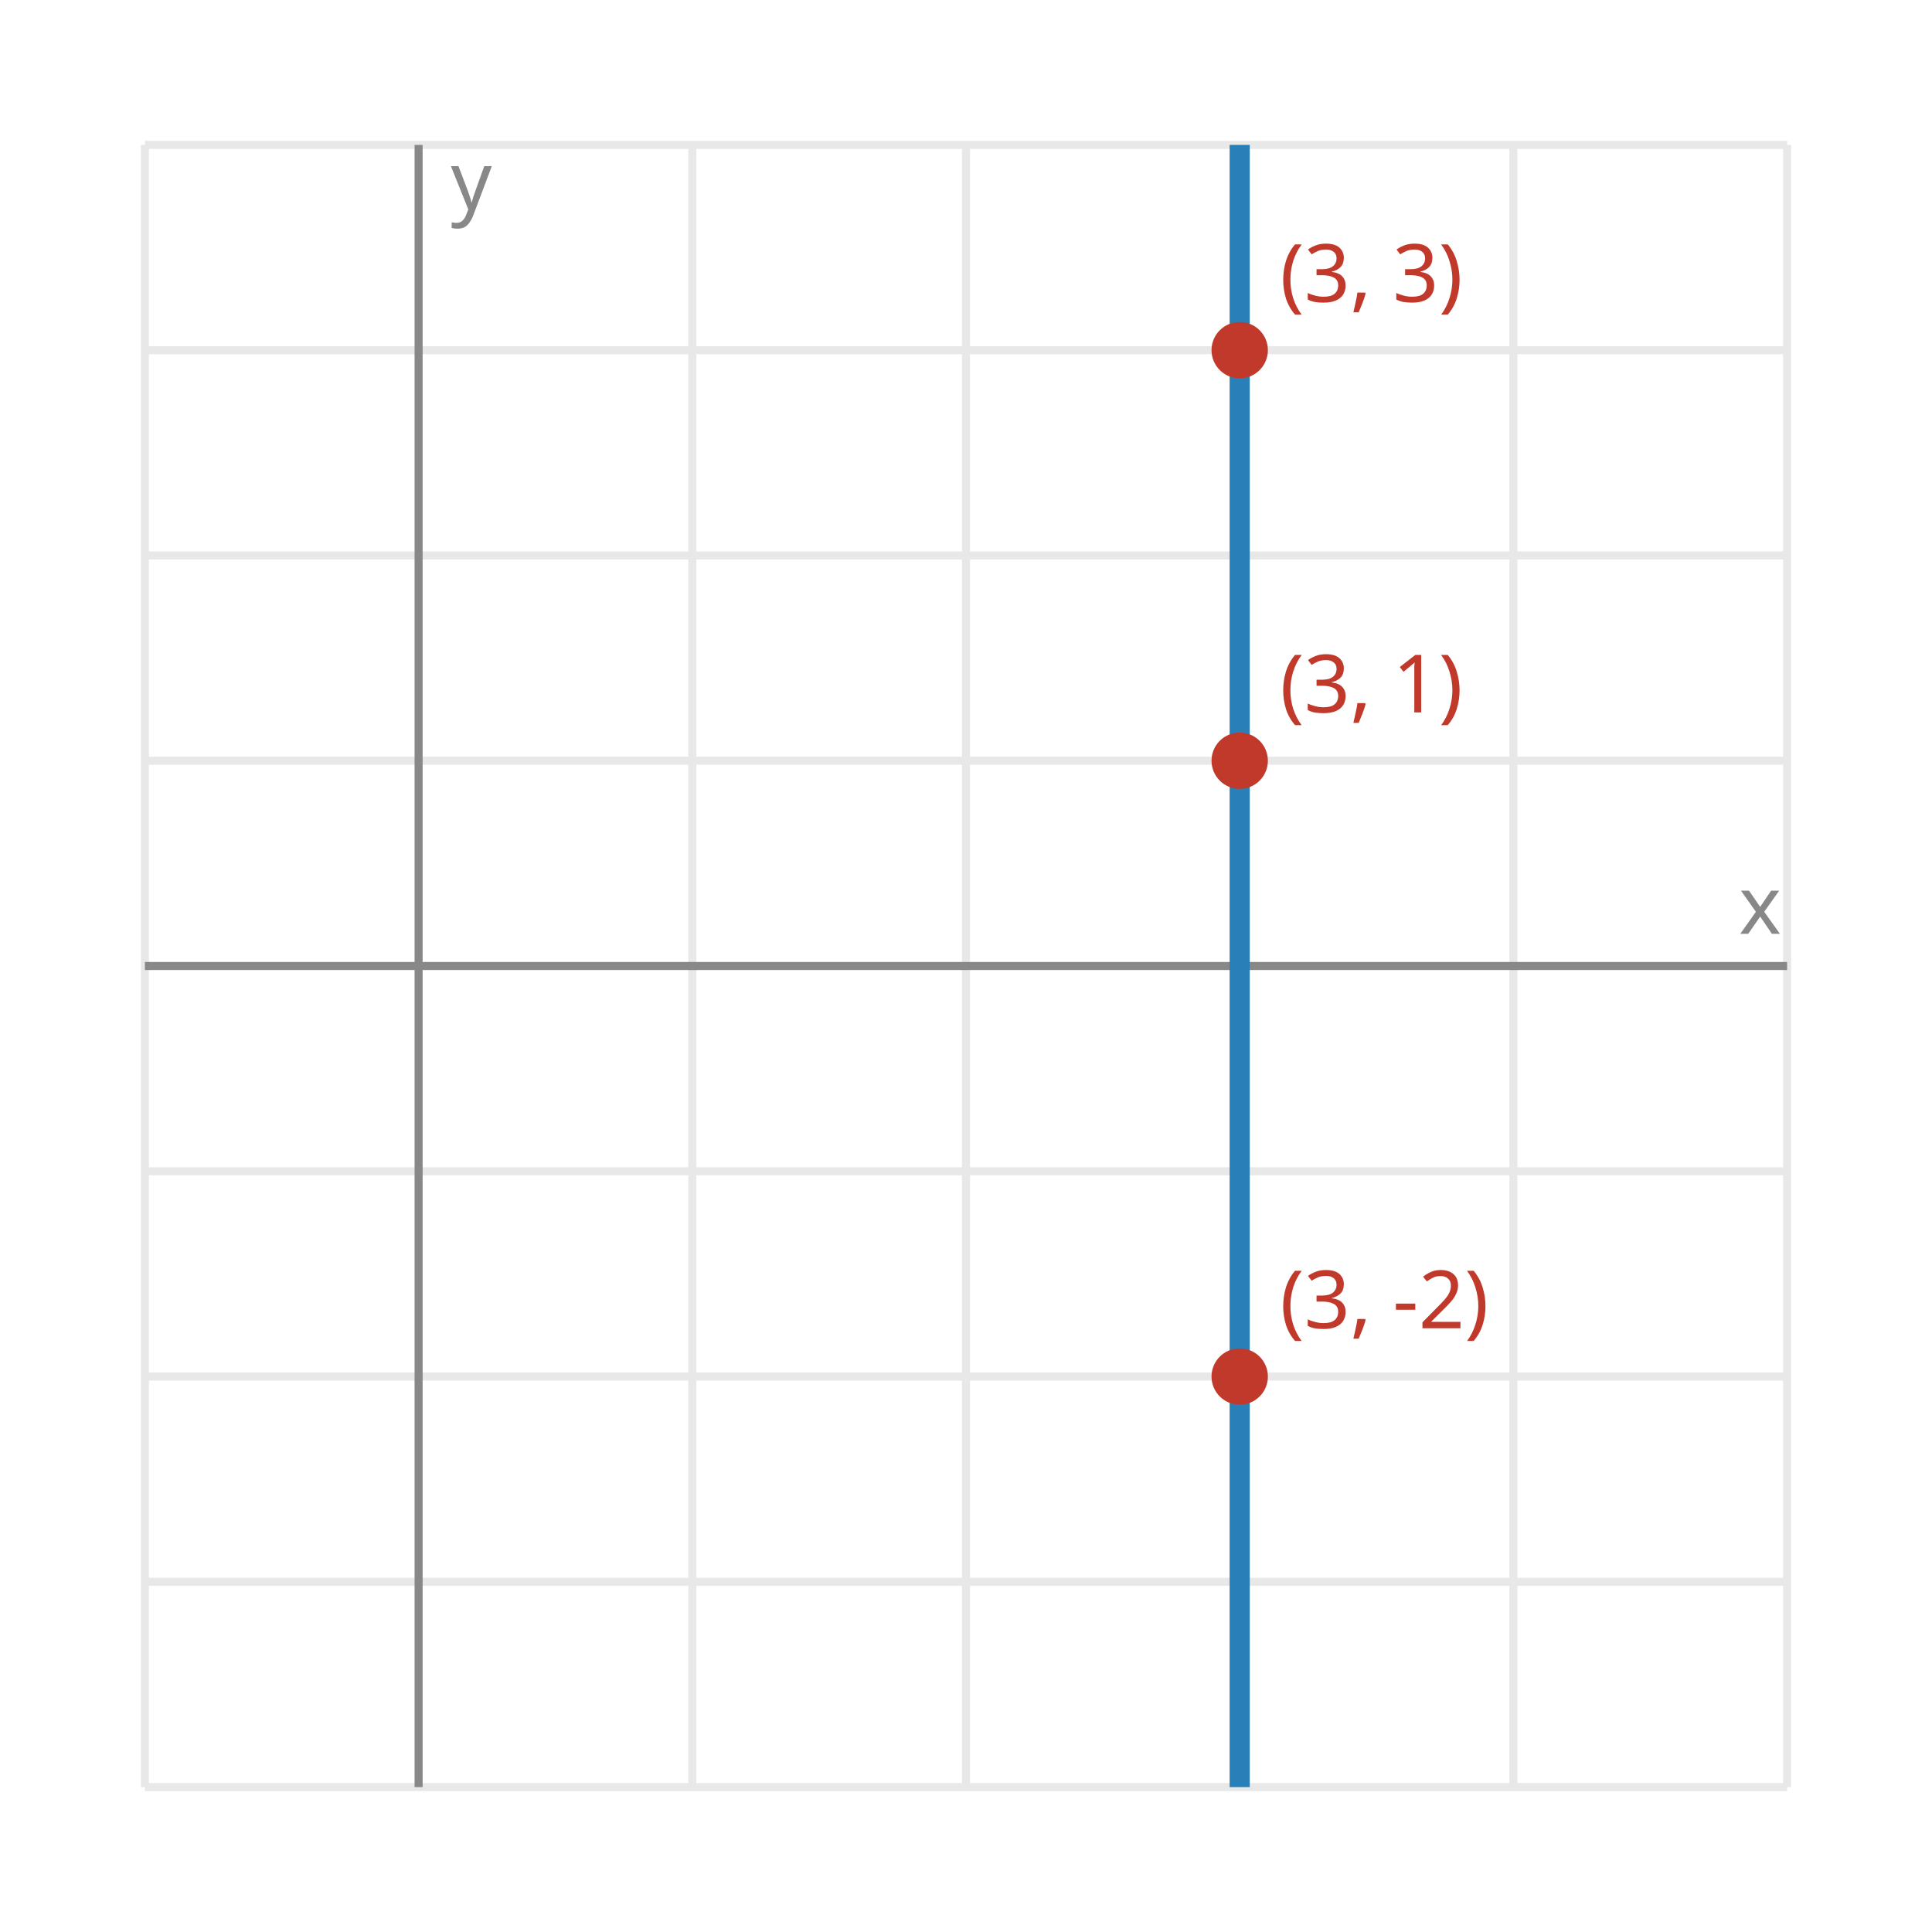
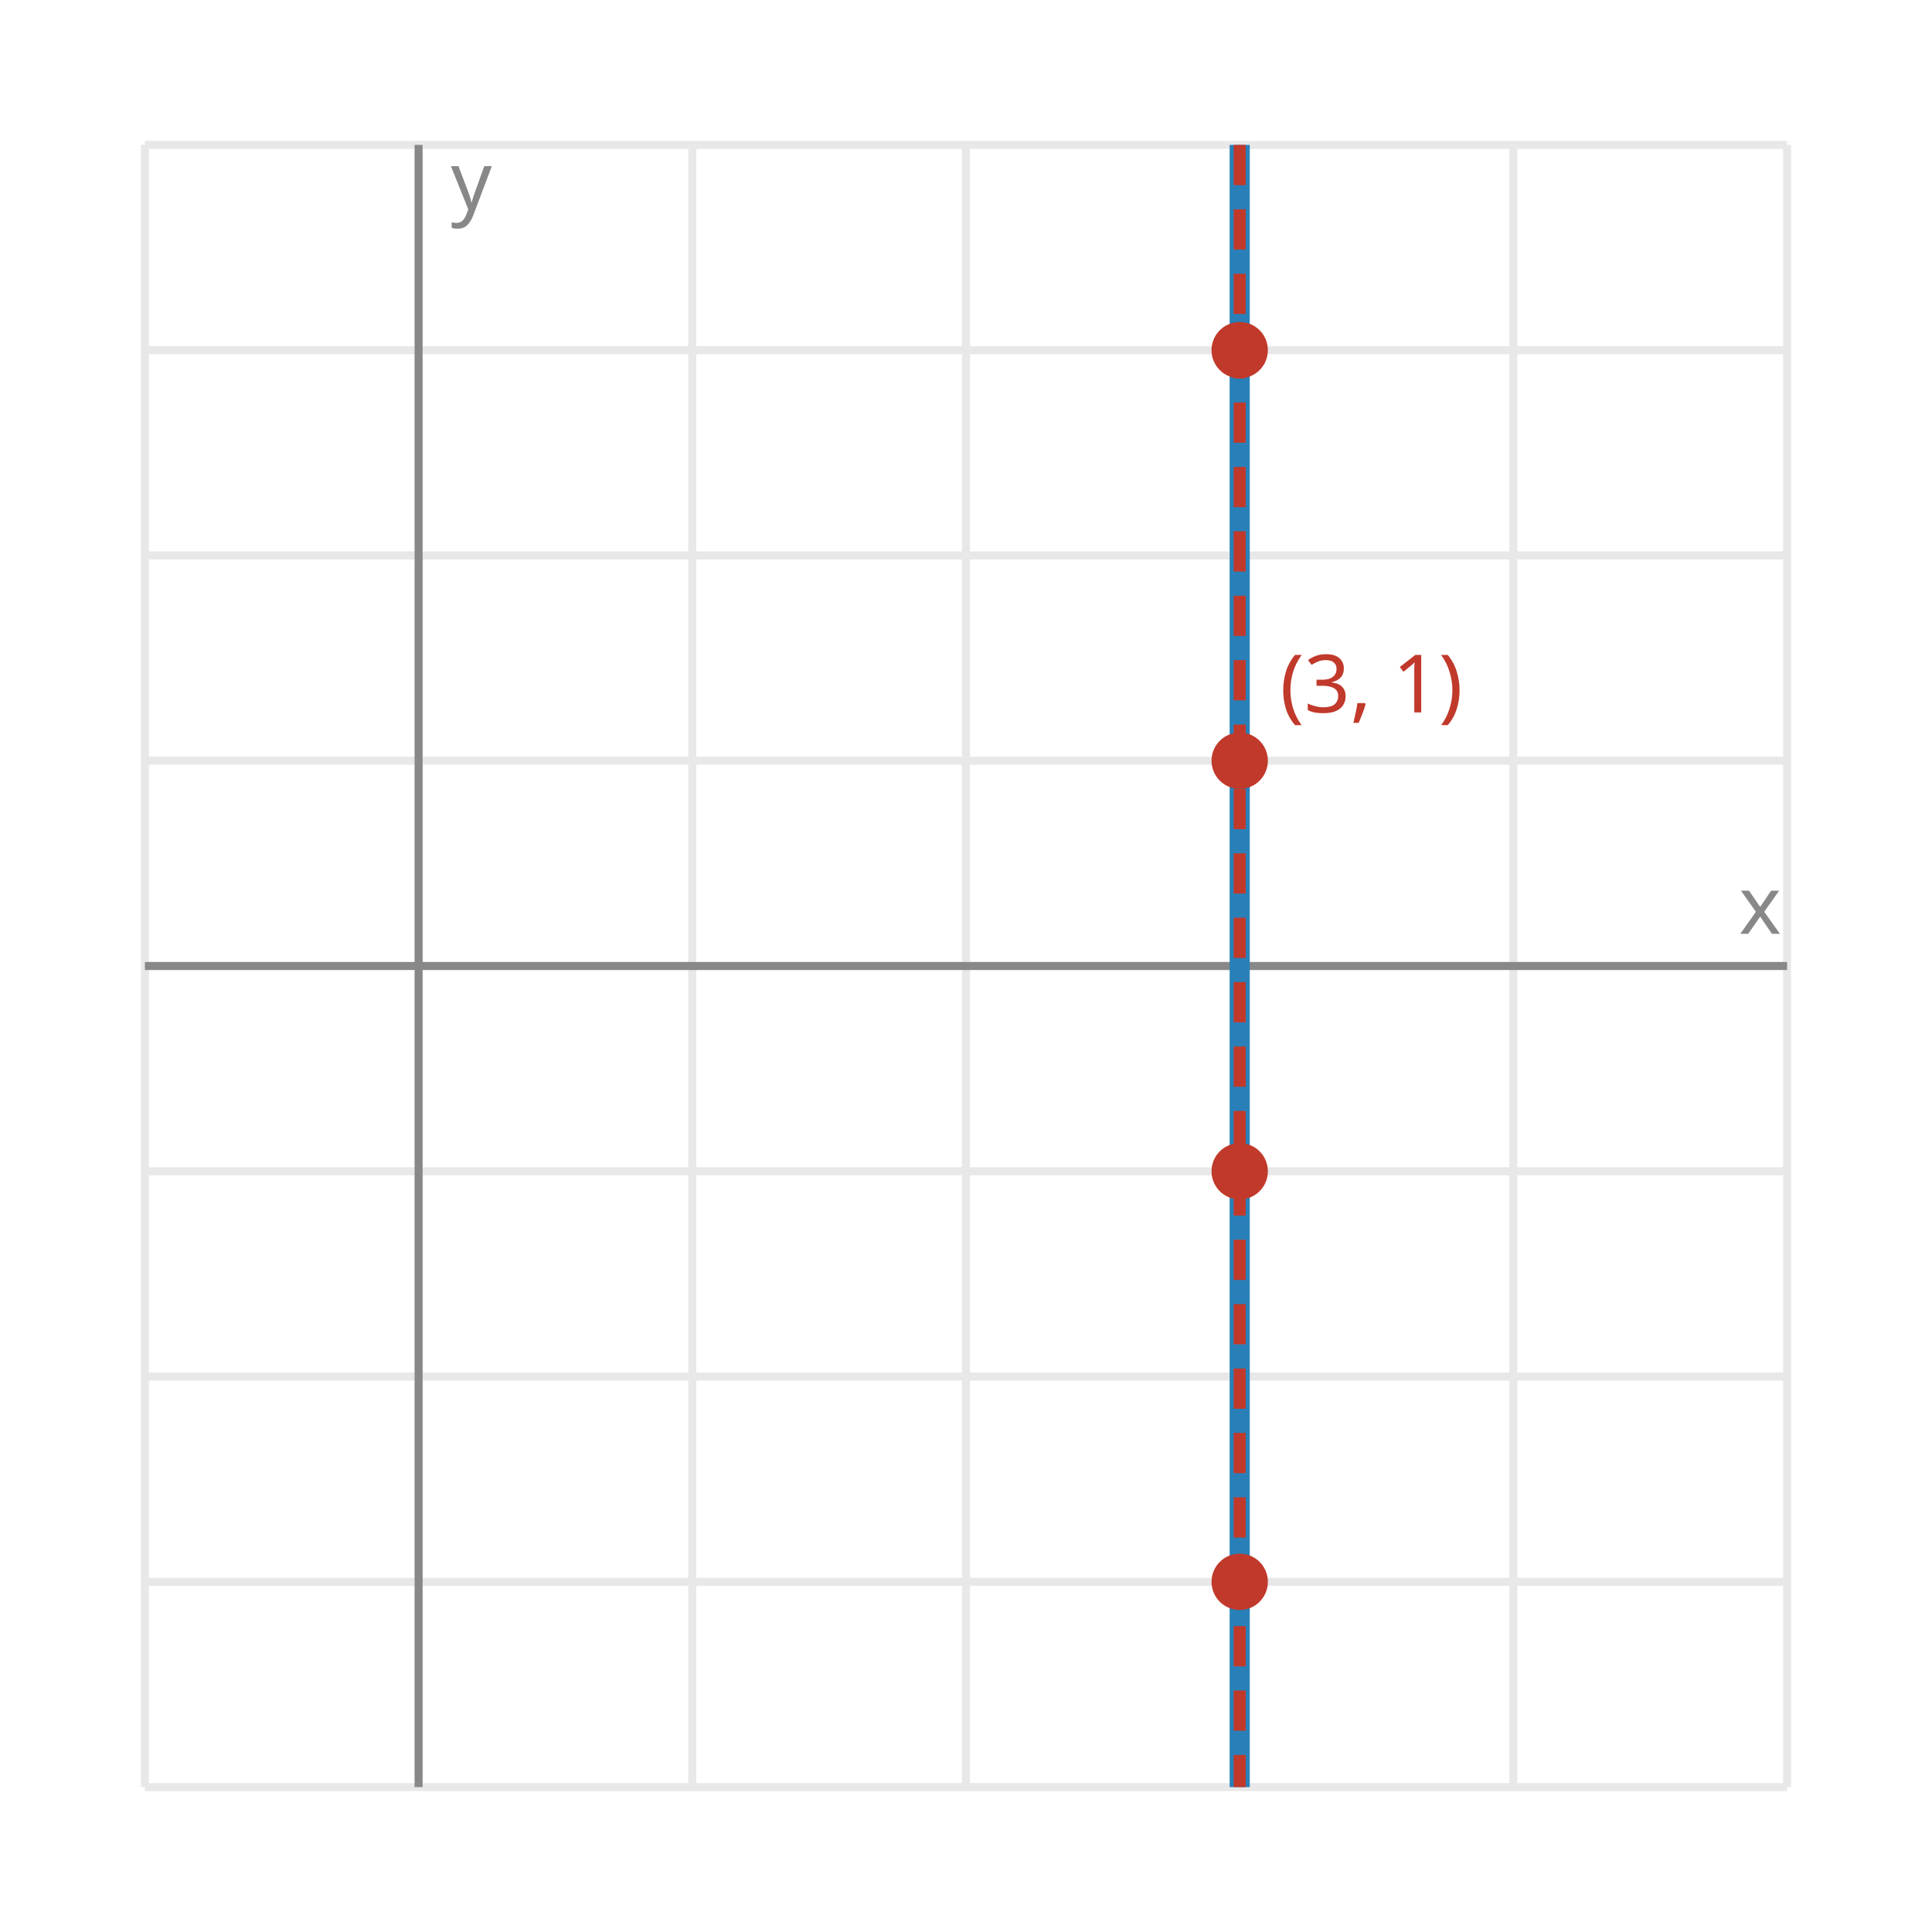
<svg xmlns="http://www.w3.org/2000/svg" viewBox="0 0 240 240" font-family="sans-serif">
  <line x1="18.0" y1="18.0" x2="18.0" y2="222.0" stroke="#e8e8e8" stroke-width="1" />
  <line x1="86.0" y1="18.0" x2="86.0" y2="222.0" stroke="#e8e8e8" stroke-width="1" />
  <line x1="120.0" y1="18.0" x2="120.0" y2="222.0" stroke="#e8e8e8" stroke-width="1" />
  <line x1="154.0" y1="18.0" x2="154.0" y2="222.0" stroke="#e8e8e8" stroke-width="1" />
  <line x1="188.0" y1="18.0" x2="188.0" y2="222.0" stroke="#e8e8e8" stroke-width="1" />
  <line x1="222.0" y1="18.0" x2="222.0" y2="222.0" stroke="#e8e8e8" stroke-width="1" />
  <line x1="18.0" y1="222.0" x2="222.0" y2="222.0" stroke="#e8e8e8" stroke-width="1" />
  <line x1="18.0" y1="196.5" x2="222.0" y2="196.5" stroke="#e8e8e8" stroke-width="1" />
  <line x1="18.0" y1="171.0" x2="222.0" y2="171.0" stroke="#e8e8e8" stroke-width="1" />
  <line x1="18.0" y1="145.5" x2="222.0" y2="145.5" stroke="#e8e8e8" stroke-width="1" />
  <line x1="18.0" y1="94.5" x2="222.0" y2="94.5" stroke="#e8e8e8" stroke-width="1" />
  <line x1="18.0" y1="69.0" x2="222.0" y2="69.0" stroke="#e8e8e8" stroke-width="1" />
  <line x1="18.0" y1="43.5" x2="222.0" y2="43.5" stroke="#e8e8e8" stroke-width="1" />
  <line x1="18.0" y1="18.0" x2="222.0" y2="18.0" stroke="#e8e8e8" stroke-width="1" />
  <line x1="18.0" y1="120.0" x2="222.0" y2="120.0" stroke="#888" />
  <text x="216.0" y="116.0" font-size="10" fill="#888">x</text>
  <line x1="52.0" y1="18.0" x2="52.0" y2="222.0" stroke="#888" />
  <text x="56.0" y="26.0" font-size="10" fill="#888">y</text>
  <line x1="154.0" y1="18.0" x2="154.0" y2="222.0" stroke="#2980b9" stroke-width="2.5" />
-   <circle cx="154.0" cy="171.0" r="3.5" fill="#c0392b" />
-   <text x="159.0" y="165.0" font-size="10" fill="#c0392b">(3, -2)</text>
+   <line x1="154.0" y1="18.0" x2="154.0" y2="222.0" stroke="#c0392b" stroke-width="1.5" stroke-dasharray="5 3" />
+   <circle cx="154.0" cy="196.5" r="3.5" fill="#c0392b" />
+   <circle cx="154.0" cy="145.5" r="3.5" fill="#c0392b" />
  <circle cx="154.0" cy="94.5" r="3.5" fill="#c0392b" />
  <text x="159.0" y="88.5" font-size="10" fill="#c0392b">(3, 1)</text>
  <circle cx="154.0" cy="43.5" r="3.5" fill="#c0392b" />
-   <text x="159.0" y="37.5" font-size="10" fill="#c0392b">(3, 3)</text>
</svg>
